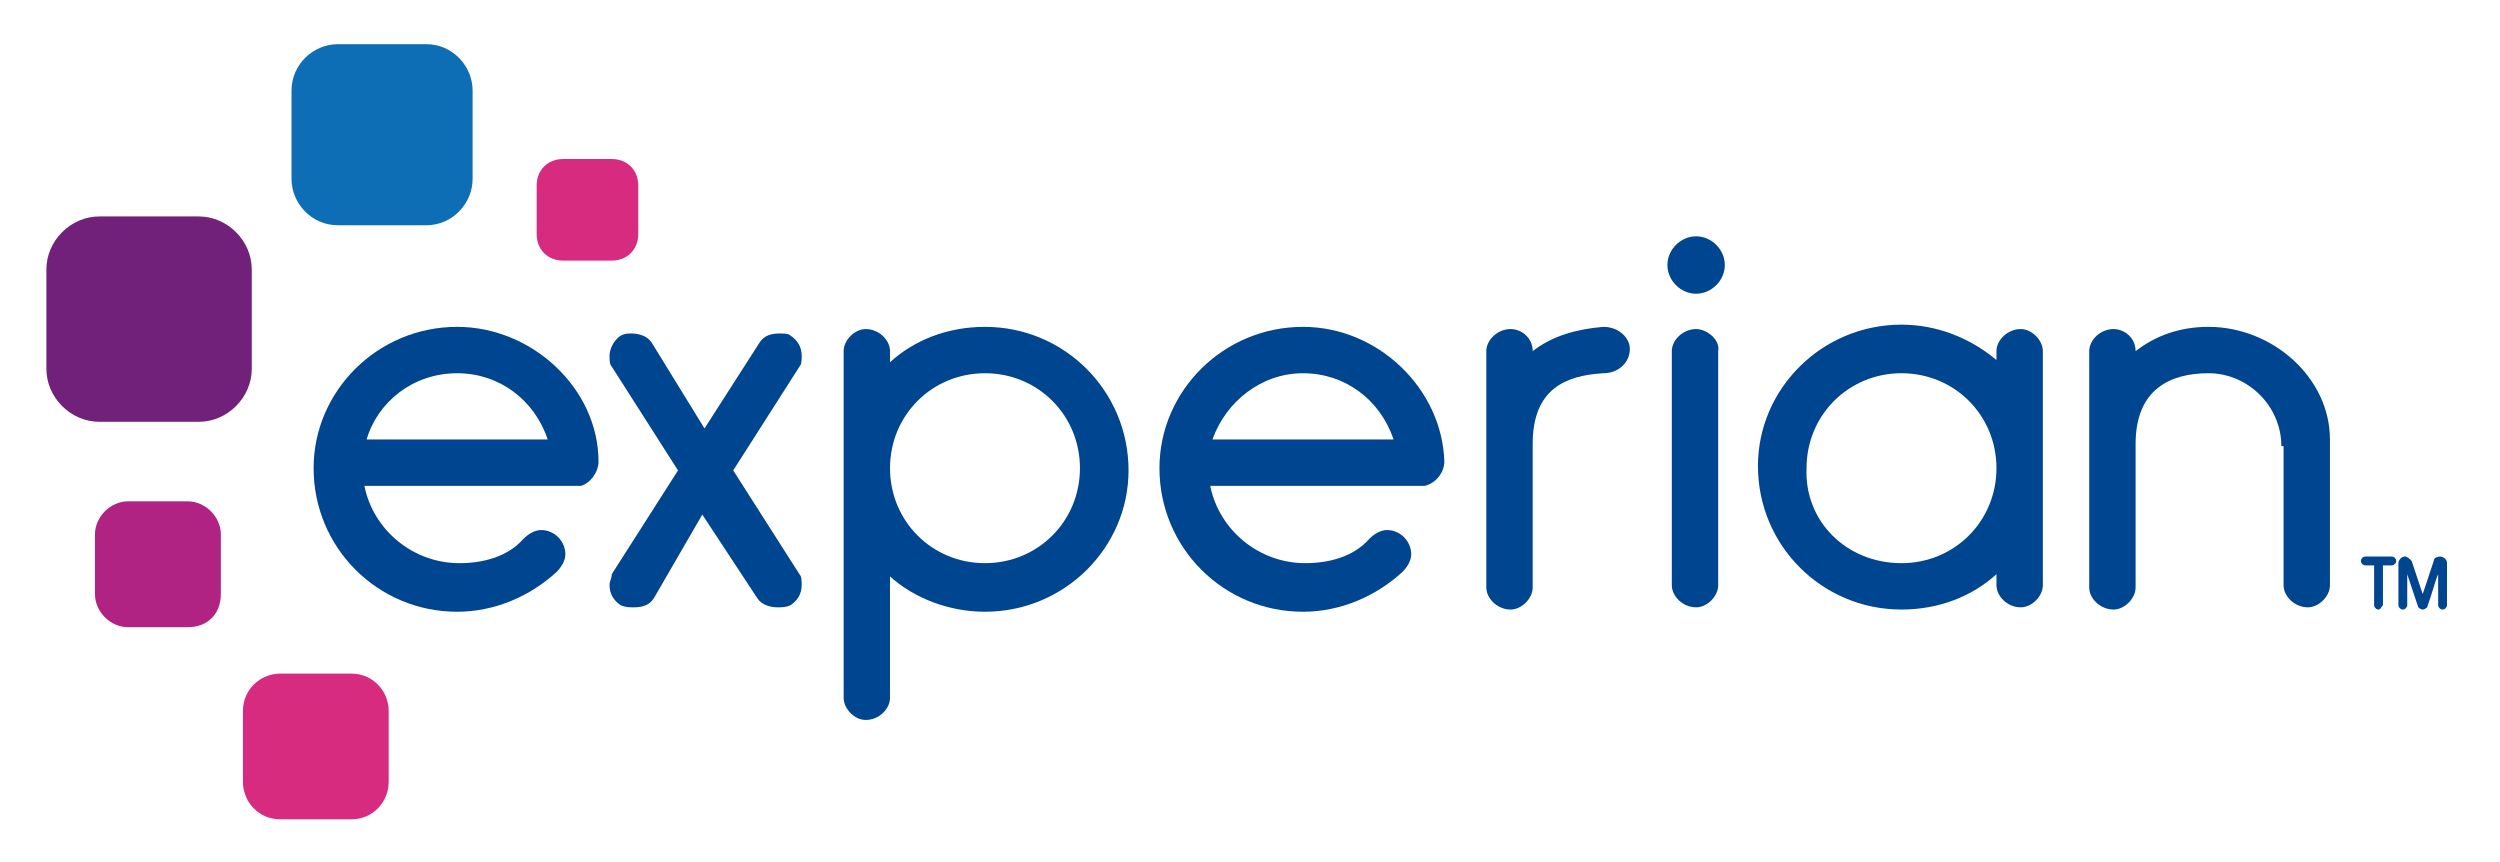
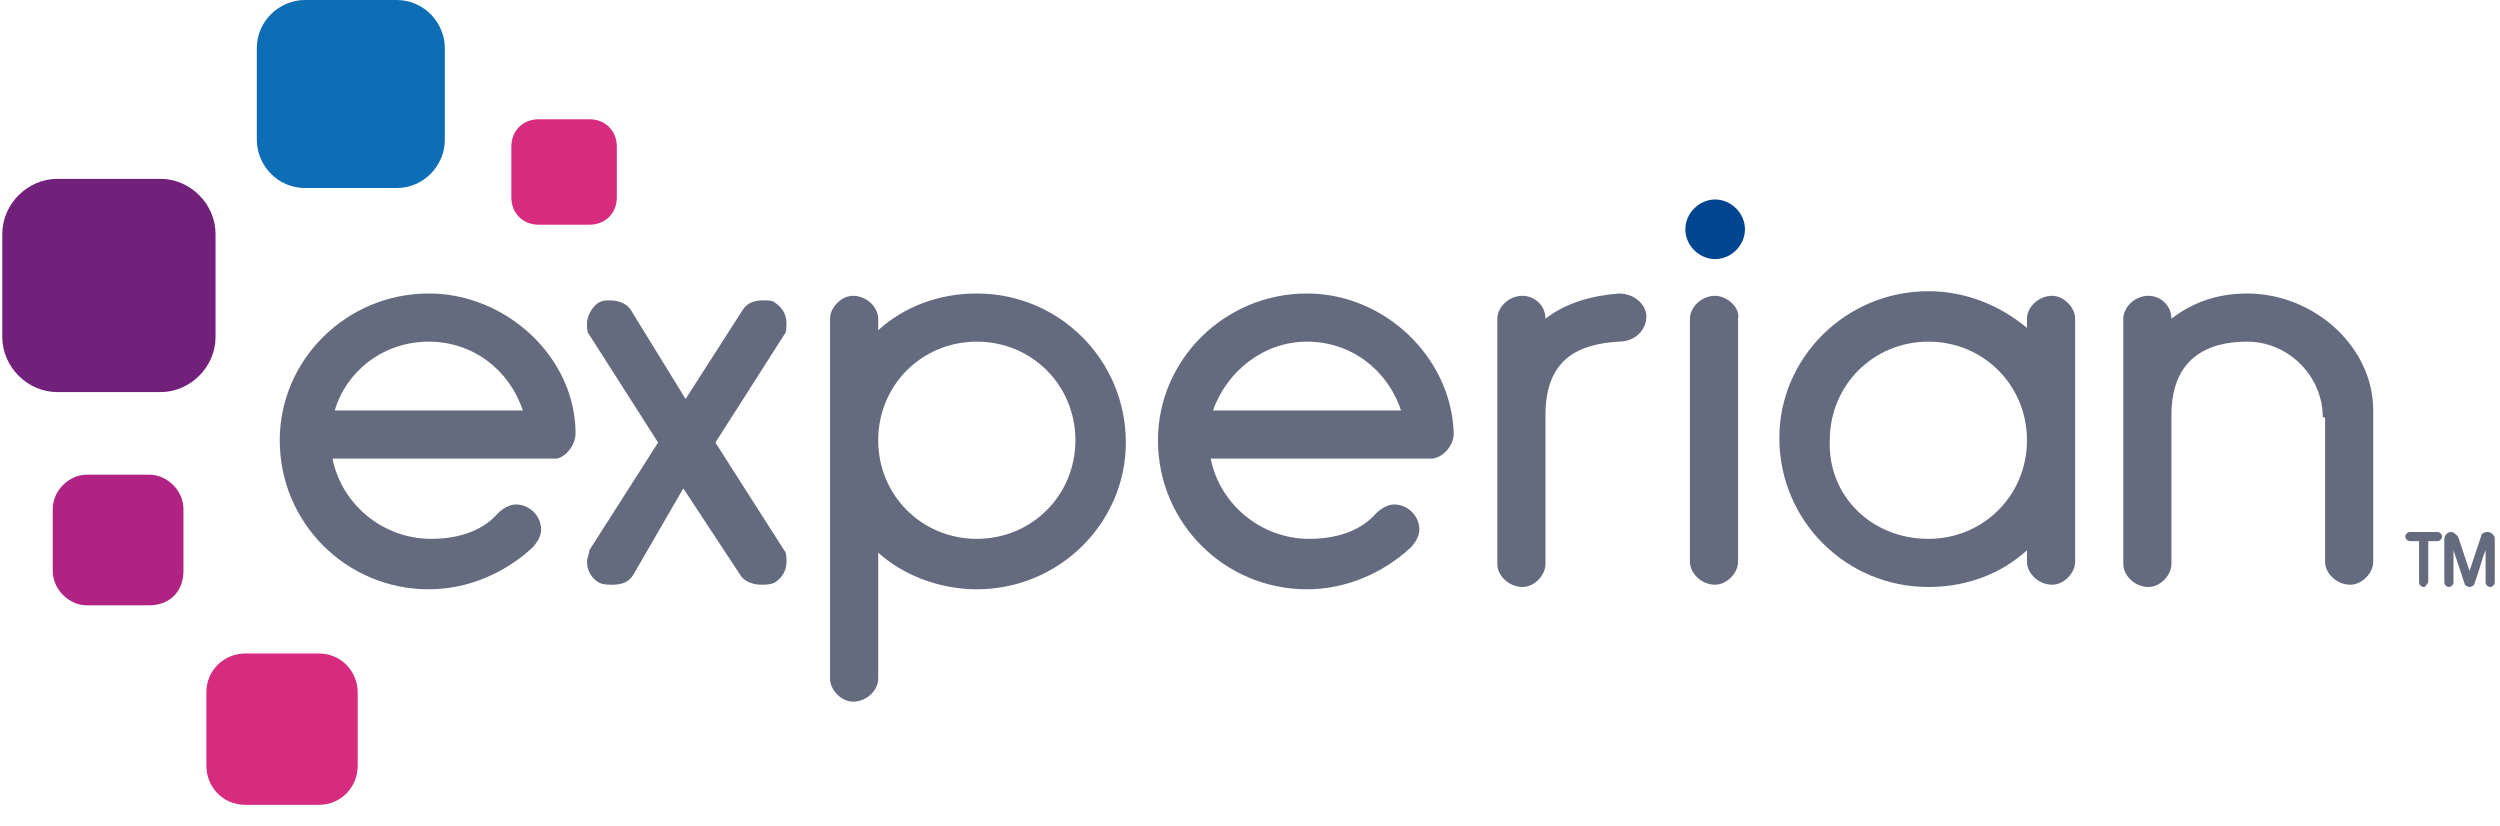
- <svg xmlns="http://www.w3.org/2000/svg" xmlns:xlink="http://www.w3.org/1999/xlink" version="1.1" id="Layer_1" x="0px" y="0px" viewBox="0 0 113.2 39" style="enable-background:new 0 0 113.2 39;" xml:space="preserve">
-   <style type="text/css">
- 	.st0{clip-path:url(#SVGID_2_);}
- 	.st1{clip-path:url(#SVGID_4_);fill:#0D6EB6;}
- 	.st2{clip-path:url(#SVGID_4_);fill:#72217B;}
- 	.st3{clip-path:url(#SVGID_4_);fill:#B02383;}
- 	.st4{clip-path:url(#SVGID_4_);fill:#D72B80;}
- 	.st5{clip-path:url(#SVGID_4_);fill:#00458F;}
- </style>
-   <g>
-     <g>
-       <defs>
-         <rect id="SVGID_1_" x="-11.3" y="-11.5" width="130.2" height="62" />
-       </defs>
-       <clipPath id="SVGID_2_">
-         <use xlink:href="#SVGID_1_" style="overflow:visible;" />
-       </clipPath>
-       <g class="st0">
-         <defs>
-           <rect id="SVGID_3_" x="-11.3" y="-11.5" width="130.2" height="62" />
-         </defs>
-         <clipPath id="SVGID_4_">
-           <use xlink:href="#SVGID_3_" style="overflow:visible;" />
-         </clipPath>
-         <path class="st1" d="M19.3,10.2h-4c-1.2,0-2.1-1-2.1-2.1v-4c0-1.2,1-2.1,2.1-2.1h4c1.2,0,2.1,1,2.1,2.1v4     C21.4,9.2,20.5,10.2,19.3,10.2" />
-         <path class="st2" d="M9,19.1H4.5c-1.3,0-2.4-1.1-2.4-2.4v-4.5c0-1.3,1.1-2.4,2.4-2.4H9c1.3,0,2.4,1.1,2.4,2.4v4.5     C11.4,18,10.3,19.1,9,19.1" />
-         <path class="st3" d="M8.5,28.4H5.8c-0.8,0-1.5-0.7-1.5-1.5v-2.7c0-0.8,0.7-1.5,1.5-1.5h2.7c0.8,0,1.5,0.7,1.5,1.5v2.7     C10,27.8,9.4,28.4,8.5,28.4" />
-         <path class="st4" d="M15.9,37.1h-3.2c-1,0-1.7-0.8-1.7-1.7v-3.2c0-1,0.8-1.7,1.7-1.7h3.2c1,0,1.7,0.8,1.7,1.7v3.2     C17.6,36.3,16.9,37.1,15.9,37.1" />
-         <path class="st4" d="M27.7,11.8h-2.2c-0.7,0-1.2-0.5-1.2-1.2V8.4c0-0.7,0.5-1.2,1.2-1.2h2.2c0.7,0,1.2,0.5,1.2,1.2v2.2     C28.9,11.3,28.4,11.8,27.7,11.8" />
-         <path class="st5" d="M76.8,13.3c0.7,0,1.3-0.6,1.3-1.3c0-0.7-0.6-1.3-1.3-1.3c-0.7,0-1.3,0.6-1.3,1.3     C75.5,12.7,76.1,13.3,76.8,13.3" />
-         <path class="st5" d="M29.6,27.1c-0.2,0.3-0.5,0.4-0.9,0.4c-0.2,0-0.4,0-0.6-0.1c-0.3-0.2-0.5-0.5-0.5-0.9c0-0.2,0.1-0.3,0.1-0.5     l3-4.7l-3-4.7c-0.1-0.1-0.1-0.3-0.1-0.5c0-0.3,0.2-0.7,0.5-0.9c0.2-0.1,0.3-0.1,0.5-0.1c0.3,0,0.7,0.1,0.9,0.4l2.4,3.9l2.5-3.9     c0.2-0.3,0.5-0.4,0.9-0.4c0.2,0,0.4,0,0.5,0.1c0.3,0.2,0.5,0.5,0.5,0.9c0,0.2,0,0.4-0.1,0.5l-3,4.7l3,4.7     c0.1,0.1,0.1,0.3,0.1,0.5c0,0.4-0.2,0.7-0.5,0.9c-0.2,0.1-0.4,0.1-0.6,0.1c-0.3,0-0.7-0.1-0.9-0.4l-2.5-3.8L29.6,27.1z" />
-         <path class="st5" d="M40.3,16.4c1.1-1,2.6-1.6,4.3-1.6c3.6,0,6.5,2.9,6.5,6.5c0,3.5-2.9,6.4-6.5,6.4c-1.6,0-3.2-0.6-4.3-1.6v5.5     c0,0.5-0.5,1-1.1,1c-0.5,0-1-0.5-1-1V15.9c0-0.5,0.5-1,1-1c0.6,0,1.1,0.5,1.1,1V16.4z M44.6,16.9c-2.4,0-4.3,1.9-4.3,4.3     c0,2.4,1.9,4.3,4.3,4.3c2.4,0,4.3-1.9,4.3-4.3C48.9,18.8,47,16.9,44.6,16.9" />
-         <path class="st5" d="M69.4,20.1v6.5c0,0.5-0.5,1-1,1c-0.6,0-1.1-0.5-1.1-1V15.9c0-0.5,0.5-1,1.1-1c0.5,0,1,0.4,1,1     c0.9-0.7,2-1,3.2-1.1c0.7,0,1.2,0.5,1.2,1c0,0.6-0.5,1.1-1.2,1.1C70.9,17,69.4,17.6,69.4,20.1" />
-         <path class="st5" d="M76.8,14.9c-0.6,0-1.1,0.5-1.1,1v10.6c0,0.5,0.5,1,1.1,1c0.5,0,1-0.5,1-1V15.9     C77.9,15.4,77.3,14.9,76.8,14.9" />
-         <path class="st5" d="M90.4,15.9c0-0.5,0.5-1,1.1-1c0.5,0,1,0.5,1,1v10.6c0,0.5-0.5,1-1,1c-0.6,0-1.1-0.5-1.1-1V26     c-1.1,1-2.6,1.6-4.3,1.6c-3.6,0-6.5-2.9-6.5-6.5c0-3.5,2.9-6.4,6.5-6.4c1.6,0,3.1,0.6,4.3,1.6V15.9z M86.1,25.5     c2.4,0,4.3-1.9,4.3-4.3c0-2.4-1.9-4.3-4.3-4.3c-2.4,0-4.3,1.9-4.3,4.3C81.7,23.6,83.6,25.5,86.1,25.5" />
-         <path class="st5" d="M103.3,20.2c0-1.8-1.5-3.3-3.3-3.3c-1.7,0-3.3,0.7-3.3,3.2v6.5c0,0.5-0.5,1-1,1c-0.6,0-1.1-0.5-1.1-1V15.9     c0-0.5,0.5-1,1.1-1c0.5,0,1,0.4,1,1c0.9-0.7,2-1.1,3.3-1.1c2.9,0,5.5,2.3,5.5,5.1v6.6c0,0.5-0.5,1-1,1c-0.6,0-1.1-0.5-1.1-1V20.2     z" />
-         <path class="st5" d="M27.1,20.9c0-3.3-3-6.1-6.4-6.1c-3.6,0-6.5,2.9-6.5,6.4c0,3.6,2.9,6.5,6.5,6.5c1.7,0,3.3-0.7,4.5-1.8     c0.2-0.2,0.4-0.5,0.4-0.8c0-0.6-0.5-1.1-1.1-1.1c-0.3,0-0.6,0.2-0.8,0.4c-0.7,0.8-1.8,1.1-2.9,1.1c-2.1,0-3.9-1.5-4.3-3.5h9.6     c0,0,0,0,0,0h0c0,0,0,0,0.1,0c0,0,0.1,0,0.1,0C26.7,21.9,27.1,21.4,27.1,20.9 M20.7,16.9c1.9,0,3.5,1.2,4.1,3h-8.2     C17.1,18.2,18.7,16.9,20.7,16.9" />
-         <path class="st5" d="M65.4,20.9c-0.1-3.3-3-6.1-6.4-6.1c-3.6,0-6.5,2.9-6.5,6.4c0,3.6,2.9,6.5,6.5,6.5c1.7,0,3.3-0.7,4.5-1.8     c0.2-0.2,0.4-0.5,0.4-0.8c0-0.6-0.5-1.1-1.1-1.1c-0.3,0-0.6,0.2-0.8,0.4c-0.7,0.8-1.8,1.1-2.9,1.1c-2.1,0-3.9-1.5-4.3-3.5h9.6     c0,0,0,0,0,0h0c0,0,0.1,0,0.1,0c0,0,0,0,0,0C65,21.9,65.4,21.4,65.4,20.9 M59,16.9c1.9,0,3.5,1.2,4.1,3h-8.2     C55.5,18.2,57.1,16.9,59,16.9" />
-         <path class="st5" d="M107.7,27.6c-0.1,0-0.2-0.1-0.2-0.2v-1.8h-0.4c-0.1,0-0.2-0.1-0.2-0.2c0-0.1,0.1-0.2,0.2-0.2h1.2     c0.1,0,0.2,0.1,0.2,0.2c0,0.1-0.1,0.2-0.2,0.2h-0.4v1.8C107.8,27.5,107.8,27.6,107.7,27.6" />
-         <path class="st5" d="M109.7,27.6c-0.1,0-0.2-0.1-0.2-0.1l-0.5-1.5v1.4c0,0.1-0.1,0.2-0.2,0.2c-0.1,0-0.2-0.1-0.2-0.2v-1.9     c0-0.1,0.1-0.3,0.3-0.3c0.1,0,0.2,0.1,0.3,0.2l0.5,1.5l0.5-1.5c0-0.1,0.1-0.2,0.3-0.2c0.1,0,0.3,0.1,0.3,0.3v1.9     c0,0.1-0.1,0.2-0.2,0.2c-0.1,0-0.2-0.1-0.2-0.2V26c-0.1,0.2-0.2,0.6-0.3,0.9c-0.2,0.6-0.2,0.6-0.2,0.6     C109.9,27.5,109.8,27.6,109.7,27.6" />
-       </g>
+ <svg xmlns="http://www.w3.org/2000/svg" width="106px" height="35px" viewBox="0 0 106 35" version="1.1">
+   <defs />
+   <g id="Page-1" stroke="none" stroke-width="1" fill="none" fill-rule="evenodd">
+     <g id="experian" fill-rule="nonzero">
+       <path d="M16.819,7.972 L12.931,7.972 C11.764,7.972 10.889,7 10.889,5.931 L10.889,2.042 C10.889,0.875 11.861,0 12.931,0 L16.819,0 C17.986,0 18.861,0.972 18.861,2.042 L18.861,5.931 C18.861,7 17.986,7.972 16.819,7.972" id="Shape" fill="#0D6EB6" />
+       <path d="M6.806,16.625 L2.431,16.625 C1.167,16.625 0.097,15.556 0.097,14.292 L0.097,9.917 C0.097,8.653 1.167,7.583 2.431,7.583 L6.806,7.583 C8.069,7.583 9.139,8.653 9.139,9.917 L9.139,14.292 C9.139,15.556 8.069,16.625 6.806,16.625" id="Shape" fill="#72217B" />
+       <path d="M6.319,25.667 L3.694,25.667 C2.917,25.667 2.236,24.986 2.236,24.208 L2.236,21.583 C2.236,20.806 2.917,20.125 3.694,20.125 L6.319,20.125 C7.097,20.125 7.778,20.806 7.778,21.583 L7.778,24.208 C7.778,25.083 7.194,25.667 6.319,25.667" id="Shape" fill="#B02383" />
+       <path d="M13.514,34.125 L10.403,34.125 C9.431,34.125 8.75,33.347 8.75,32.472 L8.75,29.361 C8.75,28.389 9.528,27.708 10.403,27.708 L13.514,27.708 C14.486,27.708 15.167,28.486 15.167,29.361 L15.167,32.472 C15.167,33.347 14.486,34.125 13.514,34.125" id="Shape" fill="#D72B80" />
+       <path d="M24.986,9.528 L22.847,9.528 C22.167,9.528 21.681,9.042 21.681,8.361 L21.681,6.222 C21.681,5.542 22.167,5.056 22.847,5.056 L24.986,5.056 C25.667,5.056 26.153,5.542 26.153,6.222 L26.153,8.361 C26.153,9.042 25.667,9.528 24.986,9.528" id="Shape" fill="#D72B80" />
+       <path d="M72.722,10.986 C73.403,10.986 73.986,10.403 73.986,9.722 C73.986,9.042 73.403,8.458 72.722,8.458 C72.042,8.458 71.458,9.042 71.458,9.722 C71.458,10.403 72.042,10.986 72.722,10.986" id="Shape" fill="#00458F" />
+       <path d="M26.833,24.403 C26.639,24.694 26.347,24.792 25.958,24.792 C25.764,24.792 25.569,24.792 25.375,24.694 C25.083,24.5 24.889,24.208 24.889,23.819 C24.889,23.625 24.986,23.528 24.986,23.333 L27.903,18.764 L24.986,14.194 C24.889,14.097 24.889,13.903 24.889,13.708 C24.889,13.417 25.083,13.028 25.375,12.833 C25.569,12.736 25.667,12.736 25.861,12.736 C26.153,12.736 26.542,12.833 26.736,13.125 L29.069,16.917 L31.5,13.125 C31.694,12.833 31.986,12.736 32.375,12.736 C32.569,12.736 32.764,12.736 32.861,12.833 C33.153,13.028 33.347,13.319 33.347,13.708 C33.347,13.903 33.347,14.097 33.25,14.194 L30.333,18.764 L33.25,23.333 C33.347,23.431 33.347,23.625 33.347,23.819 C33.347,24.208 33.153,24.5 32.861,24.694 C32.667,24.792 32.472,24.792 32.278,24.792 C31.986,24.792 31.597,24.694 31.403,24.403 L28.972,20.708 L26.833,24.403 Z" id="Shape" fill="#656B7F" />
+       <path d="M37.236,14 C38.306,13.028 39.764,12.444 41.417,12.444 C44.917,12.444 47.736,15.264 47.736,18.764 C47.736,22.167 44.917,24.986 41.417,24.986 C39.861,24.986 38.306,24.403 37.236,23.431 L37.236,28.778 C37.236,29.264 36.75,29.75 36.167,29.75 C35.681,29.75 35.194,29.264 35.194,28.778 L35.194,13.514 C35.194,13.028 35.681,12.542 36.167,12.542 C36.75,12.542 37.236,13.028 37.236,13.514 L37.236,14 Z M41.417,14.486 C39.083,14.486 37.236,16.333 37.236,18.667 C37.236,21 39.083,22.847 41.417,22.847 C43.75,22.847 45.597,21 45.597,18.667 C45.597,16.333 43.75,14.486 41.417,14.486 Z" id="Shape" fill="#656B7F" />
+       <path d="M65.528,17.597 L65.528,23.917 C65.528,24.403 65.042,24.889 64.556,24.889 C63.972,24.889 63.486,24.403 63.486,23.917 L63.486,13.514 C63.486,13.028 63.972,12.542 64.556,12.542 C65.042,12.542 65.528,12.931 65.528,13.514 C66.403,12.833 67.472,12.542 68.639,12.444 C69.319,12.444 69.806,12.931 69.806,13.417 C69.806,14 69.319,14.486 68.639,14.486 C66.986,14.583 65.528,15.167 65.528,17.597" id="Shape" fill="#656B7F" />
+       <path d="M72.722,12.542 C72.139,12.542 71.653,13.028 71.653,13.514 L71.653,23.819 C71.653,24.306 72.139,24.792 72.722,24.792 C73.208,24.792 73.694,24.306 73.694,23.819 L73.694,13.514 C73.792,13.028 73.208,12.542 72.722,12.542" id="Shape" fill="#656B7F" />
+       <path d="M85.944,13.514 C85.944,13.028 86.431,12.542 87.014,12.542 C87.5,12.542 87.986,13.028 87.986,13.514 L87.986,23.819 C87.986,24.306 87.5,24.792 87.014,24.792 C86.431,24.792 85.944,24.306 85.944,23.819 L85.944,23.333 C84.875,24.306 83.417,24.889 81.764,24.889 C78.264,24.889 75.444,22.069 75.444,18.569 C75.444,15.167 78.264,12.347 81.764,12.347 C83.319,12.347 84.778,12.931 85.944,13.903 L85.944,13.514 Z M81.764,22.847 C84.097,22.847 85.944,21 85.944,18.667 C85.944,16.333 84.097,14.486 81.764,14.486 C79.431,14.486 77.583,16.333 77.583,18.667 C77.486,21 79.333,22.847 81.764,22.847 Z" id="Shape" fill="#656B7F" />
+       <path d="M98.486,17.694 C98.486,15.944 97.028,14.486 95.278,14.486 C93.625,14.486 92.069,15.167 92.069,17.597 L92.069,23.917 C92.069,24.403 91.583,24.889 91.097,24.889 C90.514,24.889 90.028,24.403 90.028,23.917 L90.028,13.514 C90.028,13.028 90.514,12.542 91.097,12.542 C91.583,12.542 92.069,12.931 92.069,13.514 C92.944,12.833 94.014,12.444 95.278,12.444 C98.097,12.444 100.625,14.681 100.625,17.403 L100.625,23.819 C100.625,24.306 100.139,24.792 99.653,24.792 C99.069,24.792 98.583,24.306 98.583,23.819 L98.583,17.694 L98.486,17.694 Z" id="Shape" fill="#656B7F" />
+       <path d="M24.403,18.375 C24.403,15.167 21.486,12.444 18.181,12.444 C14.681,12.444 11.861,15.264 11.861,18.667 C11.861,22.167 14.681,24.986 18.181,24.986 C19.833,24.986 21.389,24.306 22.556,23.236 C22.75,23.042 22.944,22.75 22.944,22.458 C22.944,21.875 22.458,21.389 21.875,21.389 C21.583,21.389 21.292,21.583 21.097,21.778 C20.417,22.556 19.347,22.847 18.278,22.847 C16.236,22.847 14.486,21.389 14.097,19.444 L23.431,19.444 C23.431,19.444 23.431,19.444 23.431,19.444 C23.431,19.444 23.431,19.444 23.528,19.444 C23.528,19.444 23.625,19.444 23.625,19.444 C24.014,19.347 24.403,18.861 24.403,18.375 M18.181,14.486 C20.028,14.486 21.583,15.653 22.167,17.403 L14.194,17.403 C14.681,15.75 16.236,14.486 18.181,14.486" id="Shape" fill="#656B7F" />
+       <path d="M61.639,18.375 C61.542,15.167 58.722,12.444 55.417,12.444 C51.917,12.444 49.097,15.264 49.097,18.667 C49.097,22.167 51.917,24.986 55.417,24.986 C57.069,24.986 58.625,24.306 59.792,23.236 C59.986,23.042 60.181,22.75 60.181,22.458 C60.181,21.875 59.694,21.389 59.111,21.389 C58.819,21.389 58.528,21.583 58.333,21.778 C57.653,22.556 56.583,22.847 55.514,22.847 C53.472,22.847 51.722,21.389 51.333,19.444 L60.667,19.444 C60.667,19.444 60.667,19.444 60.667,19.444 C60.667,19.444 60.764,19.444 60.764,19.444 C60.764,19.444 60.764,19.444 60.764,19.444 C61.25,19.347 61.639,18.861 61.639,18.375 M55.417,14.486 C57.264,14.486 58.819,15.653 59.403,17.403 L51.431,17.403 C52.014,15.75 53.569,14.486 55.417,14.486" id="Shape" fill="#656B7F" />
+       <path d="M102.764,24.889 C102.667,24.889 102.569,24.792 102.569,24.694 L102.569,22.944 L102.181,22.944 C102.083,22.944 101.986,22.847 101.986,22.75 C101.986,22.653 102.083,22.556 102.181,22.556 L103.347,22.556 C103.444,22.556 103.542,22.653 103.542,22.75 C103.542,22.847 103.444,22.944 103.347,22.944 L102.958,22.944 L102.958,24.694 C102.861,24.792 102.861,24.889 102.764,24.889" id="Shape" fill="#656B7F" />
+       <path d="M104.708,24.889 C104.611,24.889 104.514,24.792 104.514,24.792 L104.028,23.333 L104.028,24.694 C104.028,24.792 103.931,24.889 103.833,24.889 C103.736,24.889 103.639,24.792 103.639,24.694 L103.639,22.847 C103.639,22.75 103.736,22.556 103.931,22.556 C104.028,22.556 104.125,22.653 104.222,22.75 L104.708,24.208 L105.194,22.75 C105.194,22.653 105.292,22.556 105.486,22.556 C105.583,22.556 105.778,22.653 105.778,22.847 L105.778,24.694 C105.778,24.792 105.681,24.889 105.583,24.889 C105.486,24.889 105.389,24.792 105.389,24.694 L105.389,23.333 C105.292,23.528 105.194,23.917 105.097,24.208 C104.903,24.792 104.903,24.792 104.903,24.792 C104.903,24.792 104.806,24.889 104.708,24.889" id="Shape" fill="#656B7F" />
    </g>
  </g>
</svg>
